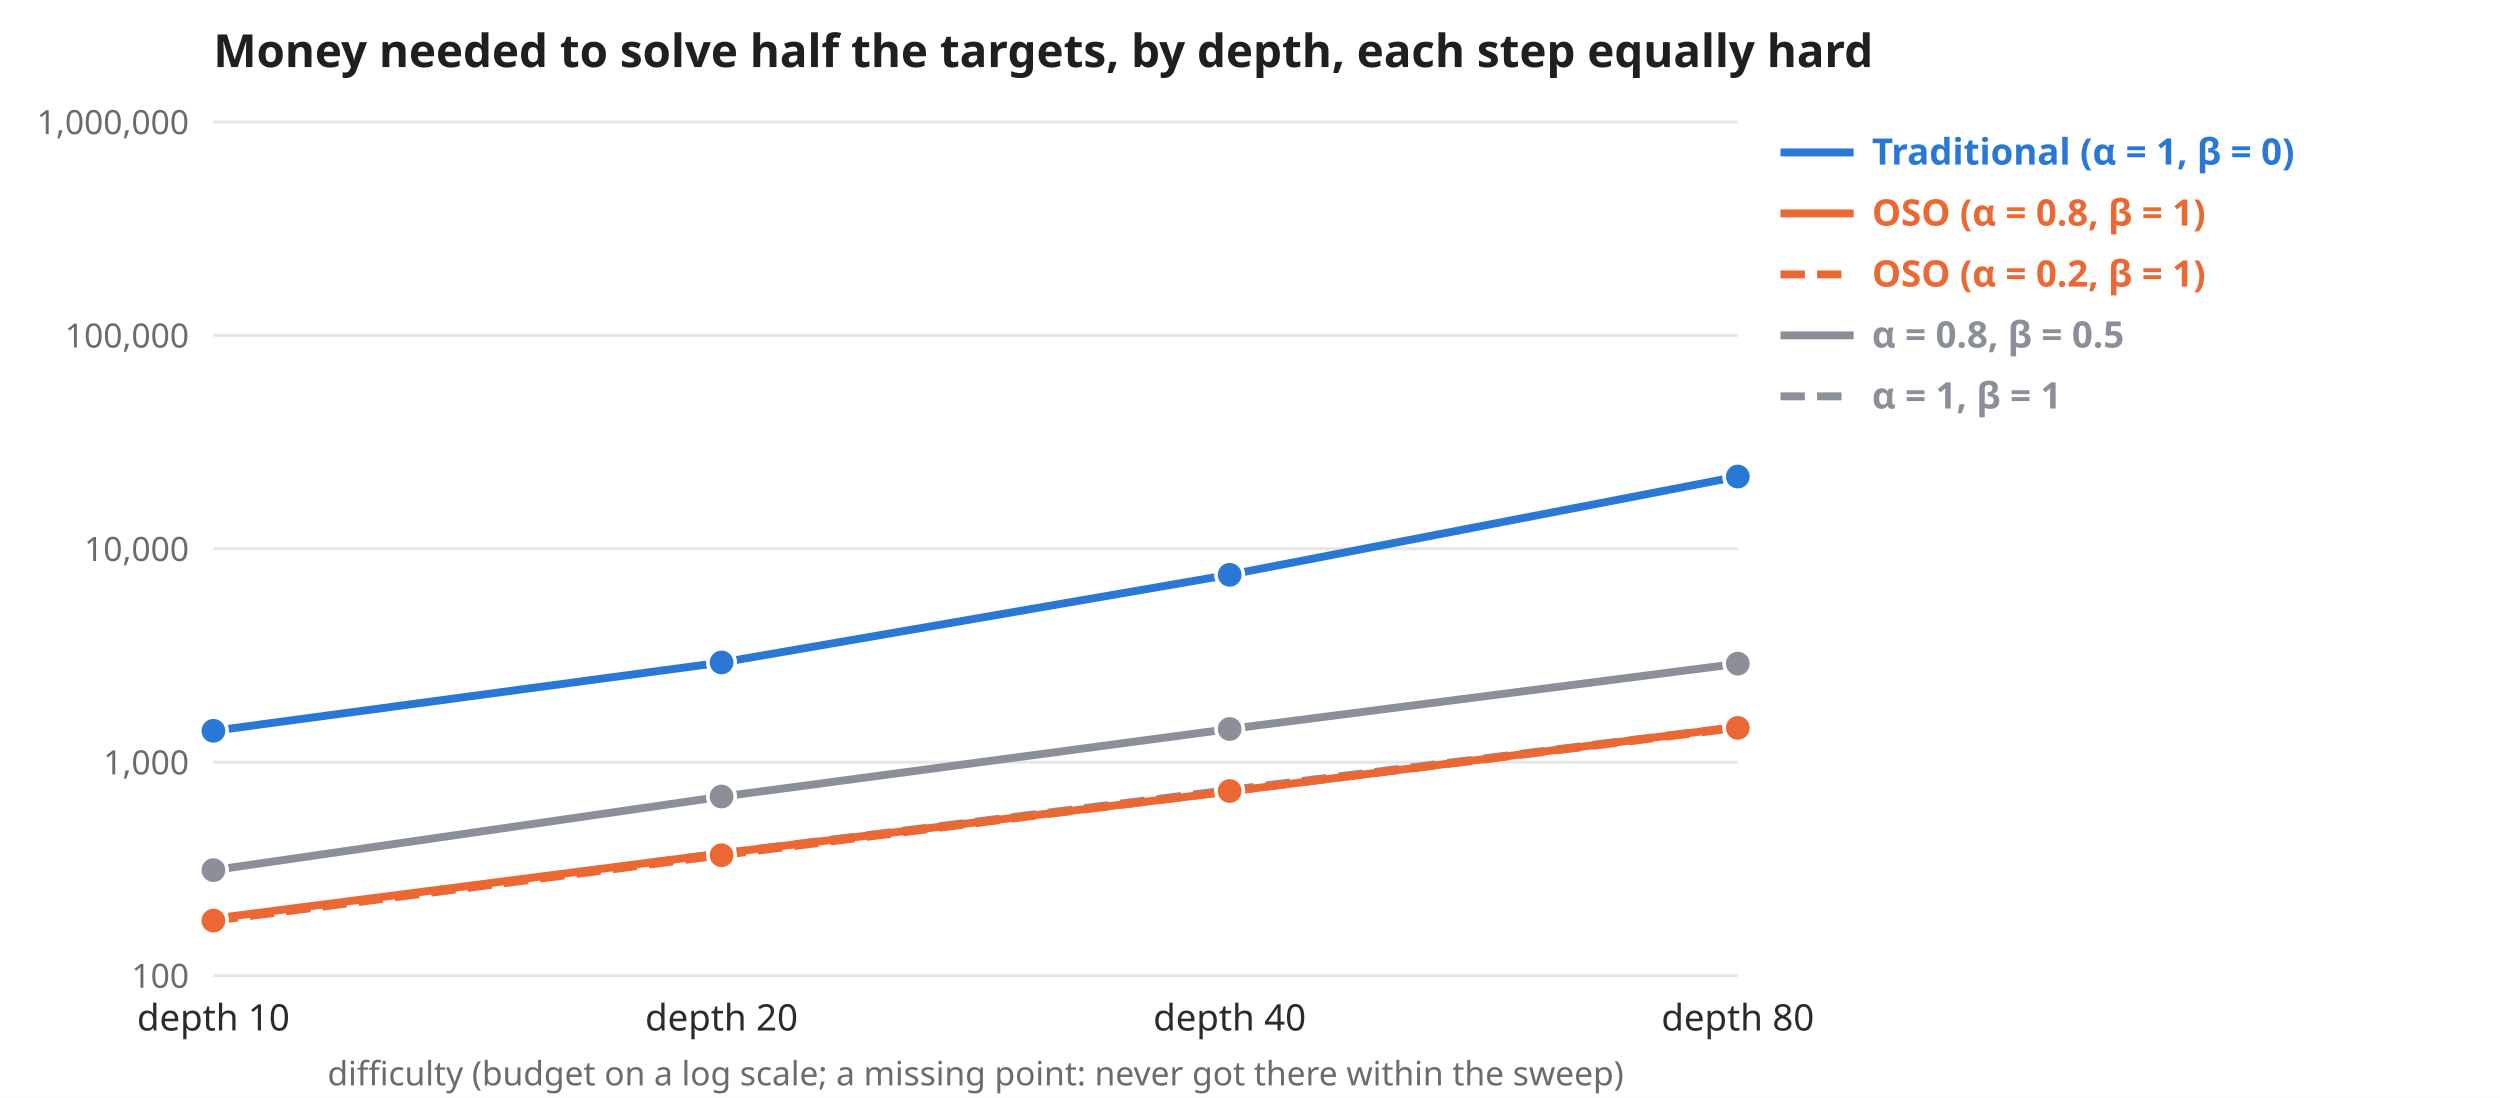
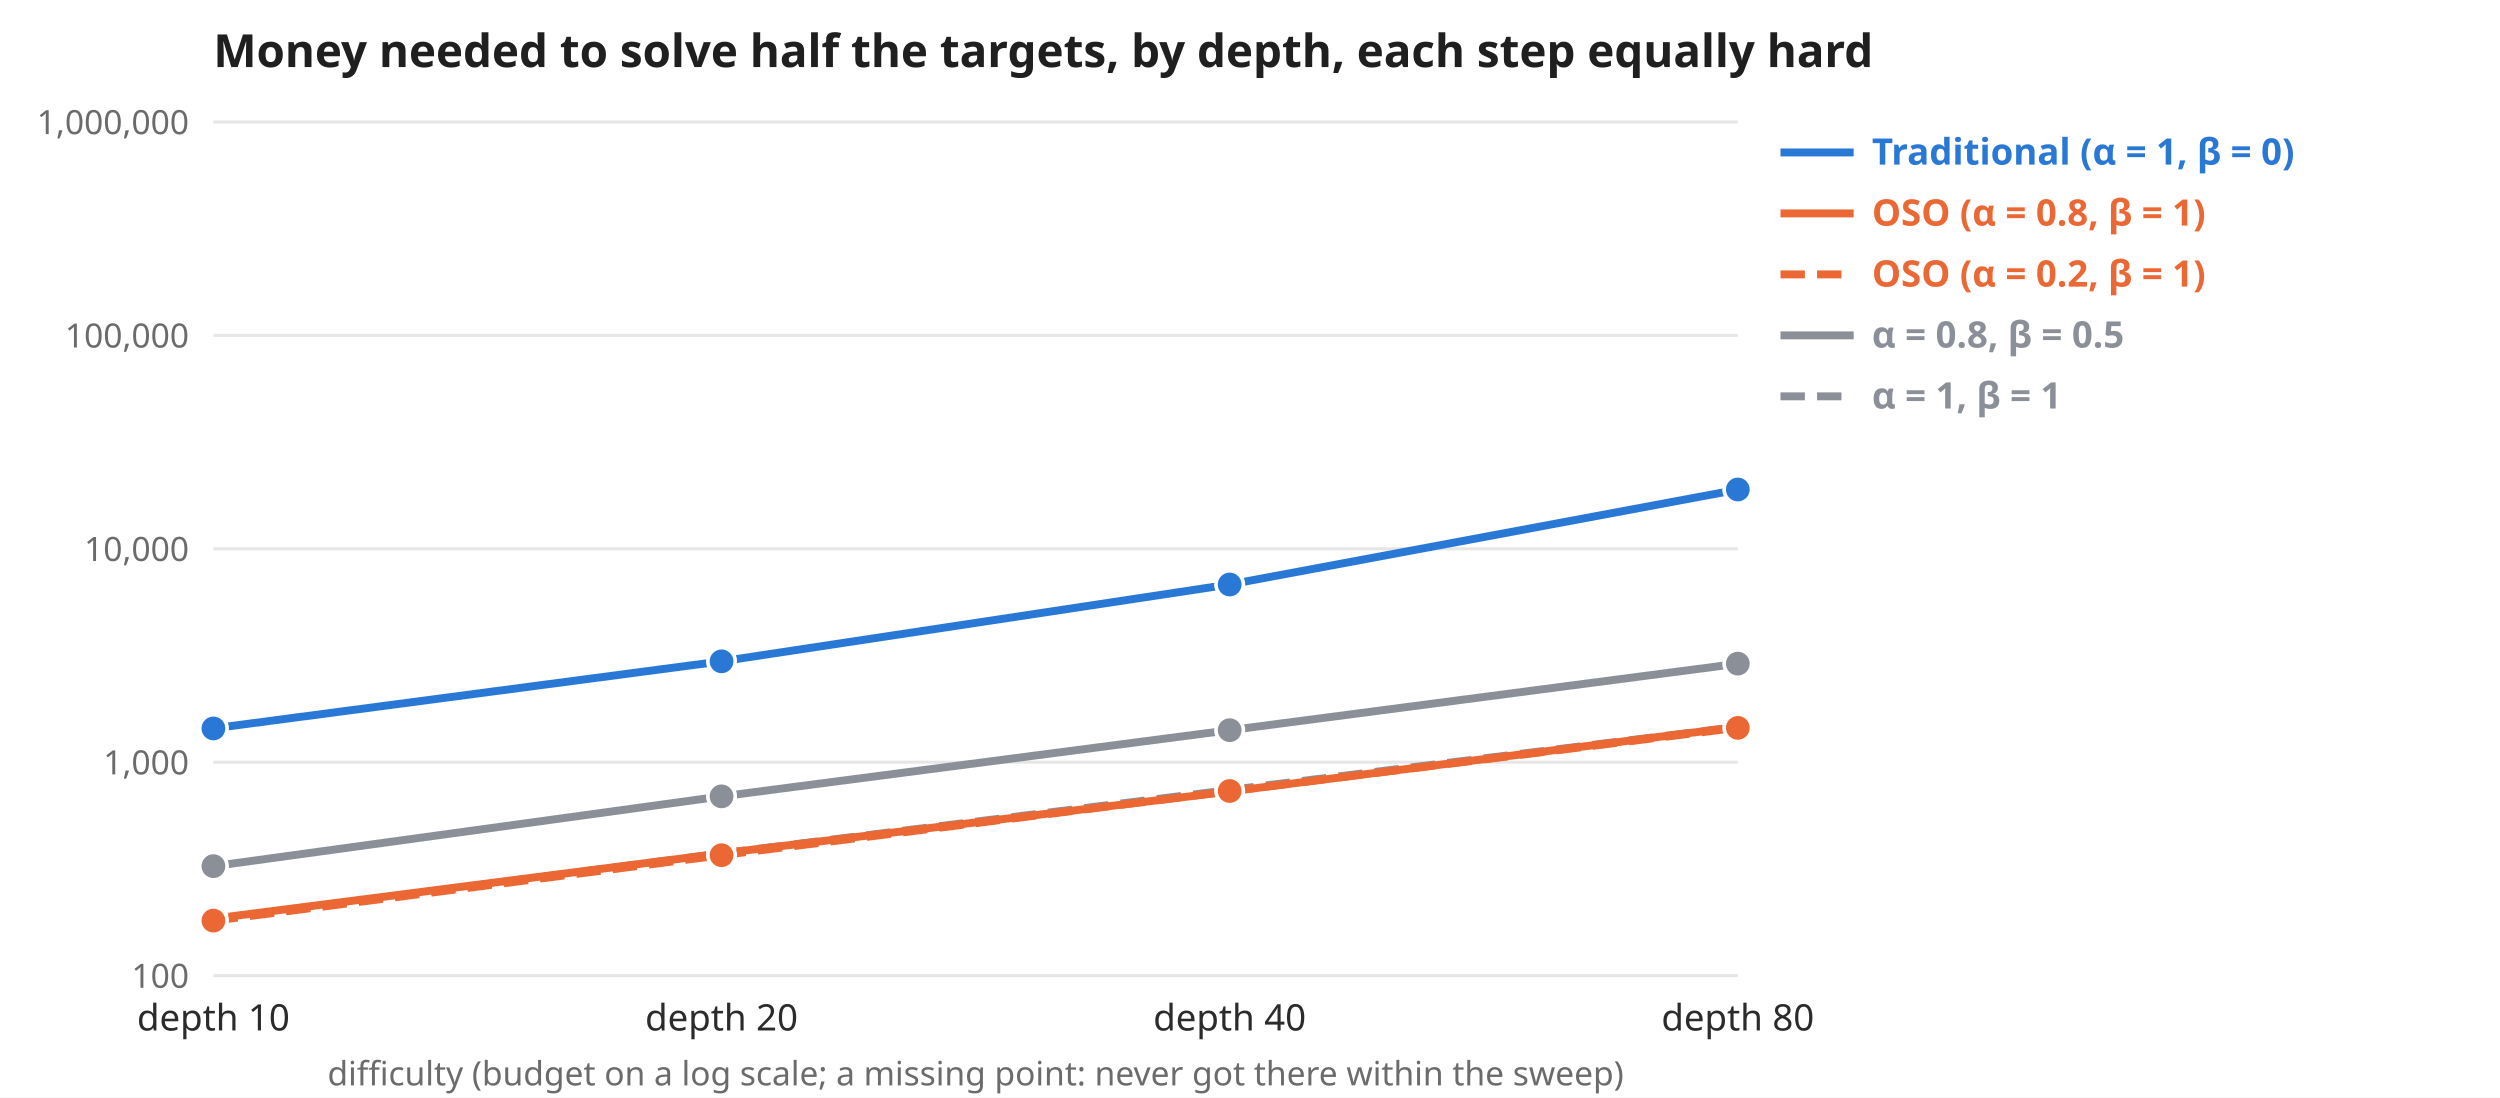
<svg xmlns="http://www.w3.org/2000/svg" viewBox="0 0 820 360" font-family="system-ui, sans-serif">
  <rect width="820" height="360" fill="#fff" />
  <text x="70" y="22" font-size="15" font-weight="700" fill="#1f1f1f">Money needed to solve half the targets, by depth, each step equally hard</text>
  <line x1="70" x2="570" y1="320" y2="320" stroke="#e6e6e6" />
  <text x="62" y="324" text-anchor="end" font-size="11" fill="#6b6b6b">100</text>
  <line x1="70" x2="570" y1="250" y2="250" stroke="#e6e6e6" />
  <text x="62" y="254" text-anchor="end" font-size="11" fill="#6b6b6b">1,000</text>
  <line x1="70" x2="570" y1="180" y2="180" stroke="#e6e6e6" />
  <text x="62" y="184" text-anchor="end" font-size="11" fill="#6b6b6b">10,000</text>
  <line x1="70" x2="570" y1="110" y2="110" stroke="#e6e6e6" />
  <text x="62" y="114" text-anchor="end" font-size="11" fill="#6b6b6b">100,000</text>
  <line x1="70" x2="570" y1="40" y2="40" stroke="#e6e6e6" />
  <text x="62" y="44" text-anchor="end" font-size="11" fill="#6b6b6b">1,000,000</text>
  <text x="70" y="338" text-anchor="middle" font-size="12" fill="#2b2b2b">depth 10</text>
  <text x="236.667" y="338" text-anchor="middle" font-size="12" fill="#2b2b2b">depth 20</text>
  <text x="403.333" y="338" text-anchor="middle" font-size="12" fill="#2b2b2b">depth 40</text>
  <text x="570" y="338" text-anchor="middle" font-size="12" fill="#2b2b2b">depth 80</text>
  <text x="320" y="356" text-anchor="middle" font-size="11" fill="#6b6b6b">difficulty (budget on a log scale; a missing point: never got there within the sweep)</text>
-   <path d="M70.0 285.4 L236.7 261.3 L403.3 239.1 L570.0 217.7" fill="none" stroke="#8a8f98" stroke-width="2.6" />
-   <circle cx="70" cy="285.403" r="4.5" fill="#8a8f98" stroke="#fff" stroke-width="1.2" />
-   <circle cx="236.667" cy="261.261" r="4.5" fill="#8a8f98" stroke="#fff" stroke-width="1.2" />
-   <circle cx="403.333" cy="239.106" r="4.5" fill="#8a8f98" stroke="#fff" stroke-width="1.2" />
+   <path d="M70.0 284.1 L236.7 261.2 L403.3 239.5 L570.0 217.7" fill="none" stroke="#8a8f98" stroke-width="2.6" />
+   <circle cx="70" cy="284.094" r="4.5" fill="#8a8f98" stroke="#fff" stroke-width="1.2" />
+   <circle cx="236.667" cy="261.207" r="4.5" fill="#8a8f98" stroke="#fff" stroke-width="1.2" />
+   <circle cx="403.333" cy="239.496" r="4.5" fill="#8a8f98" stroke="#fff" stroke-width="1.2" />
  <circle cx="570" cy="217.671" r="4.5" fill="#8a8f98" stroke="#fff" stroke-width="1.2" />
  <line x1="584" x2="608" y1="110" y2="110" stroke="#8a8f98" stroke-width="2.6" />
  <text x="614" y="114" font-size="12" font-weight="700" fill="#8a8f98">α = 0.8, β = 0.5</text>
  <path d="M70.0 301.7 L236.7 279.9 L403.3 259.1 L570.0 238.4" fill="none" stroke="#8a8f98" stroke-width="2.6" stroke-dasharray="8 4" />
  <circle cx="70" cy="301.744" r="4.5" fill="#8a8f98" stroke="#fff" stroke-width="1.2" />
  <circle cx="236.667" cy="279.929" r="4.5" fill="#8a8f98" stroke="#fff" stroke-width="1.2" />
  <circle cx="403.333" cy="259.062" r="4.5" fill="#8a8f98" stroke="#fff" stroke-width="1.2" />
  <circle cx="570" cy="238.38" r="4.5" fill="#8a8f98" stroke="#fff" stroke-width="1.2" />
  <line x1="584" x2="608" y1="130" y2="130" stroke="#8a8f98" stroke-width="2.6" stroke-dasharray="8 4" />
  <text x="614" y="134" font-size="12" font-weight="700" fill="#8a8f98">α = 1, β = 1</text>
-   <path d="M70.0 239.7 L236.7 217.3 L403.3 188.5 L570.0 156.3" fill="none" stroke="#2a78d6" stroke-width="2.6" />
-   <circle cx="70" cy="239.701" r="4.5" fill="#2a78d6" stroke="#fff" stroke-width="1.2" />
-   <circle cx="236.667" cy="217.281" r="4.5" fill="#2a78d6" stroke="#fff" stroke-width="1.2" />
-   <circle cx="403.333" cy="188.542" r="4.5" fill="#2a78d6" stroke="#fff" stroke-width="1.2" />
-   <circle cx="570" cy="156.314" r="4.5" fill="#2a78d6" stroke="#fff" stroke-width="1.2" />
+   <path d="M70.0 238.9 L236.7 216.9 L403.3 191.7 L570.0 160.6" fill="none" stroke="#2a78d6" stroke-width="2.6" />
+   <circle cx="70" cy="238.928" r="4.5" fill="#2a78d6" stroke="#fff" stroke-width="1.2" />
+   <circle cx="236.667" cy="216.918" r="4.5" fill="#2a78d6" stroke="#fff" stroke-width="1.2" />
+   <circle cx="403.333" cy="191.716" r="4.5" fill="#2a78d6" stroke="#fff" stroke-width="1.2" />
+   <circle cx="570" cy="160.554" r="4.5" fill="#2a78d6" stroke="#fff" stroke-width="1.2" />
  <line x1="584" x2="608" y1="50" y2="50" stroke="#2a78d6" stroke-width="2.6" />
  <text x="614" y="54" font-size="12" font-weight="700" fill="#2a78d6">Traditional (α = 1, β = 0)</text>
  <path d="M70.0 301.3 L236.7 279.9 L403.3 259.6 L570.0 238.4" fill="none" stroke="#eb6834" stroke-width="2.6" />
  <circle cx="70" cy="301.287" r="4.5" fill="#eb6834" stroke="#fff" stroke-width="1.2" />
  <circle cx="236.667" cy="279.854" r="4.5" fill="#eb6834" stroke="#fff" stroke-width="1.2" />
  <circle cx="403.333" cy="259.636" r="4.5" fill="#eb6834" stroke="#fff" stroke-width="1.2" />
  <circle cx="570" cy="238.38" r="4.5" fill="#eb6834" stroke="#fff" stroke-width="1.2" />
  <line x1="584" x2="608" y1="70" y2="70" stroke="#eb6834" stroke-width="2.6" />
  <text x="614" y="74" font-size="12" font-weight="700" fill="#eb6834">OSO (α = 0.8, β = 1)</text>
  <path d="M70.0 302.0 L236.7 280.5 L403.3 259.5 L570.0 238.7" fill="none" stroke="#eb6834" stroke-width="2.6" stroke-dasharray="8 4" />
  <circle cx="70" cy="301.959" r="4.5" fill="#eb6834" stroke="#fff" stroke-width="1.2" />
  <circle cx="236.667" cy="280.511" r="4.5" fill="#eb6834" stroke="#fff" stroke-width="1.2" />
  <circle cx="403.333" cy="259.452" r="4.5" fill="#eb6834" stroke="#fff" stroke-width="1.2" />
  <circle cx="570" cy="238.743" r="4.5" fill="#eb6834" stroke="#fff" stroke-width="1.2" />
  <line x1="584" x2="608" y1="90" y2="90" stroke="#eb6834" stroke-width="2.6" stroke-dasharray="8 4" />
  <text x="614" y="94" font-size="12" font-weight="700" fill="#eb6834">OSO (α = 0.2, β = 1)</text>
</svg>
